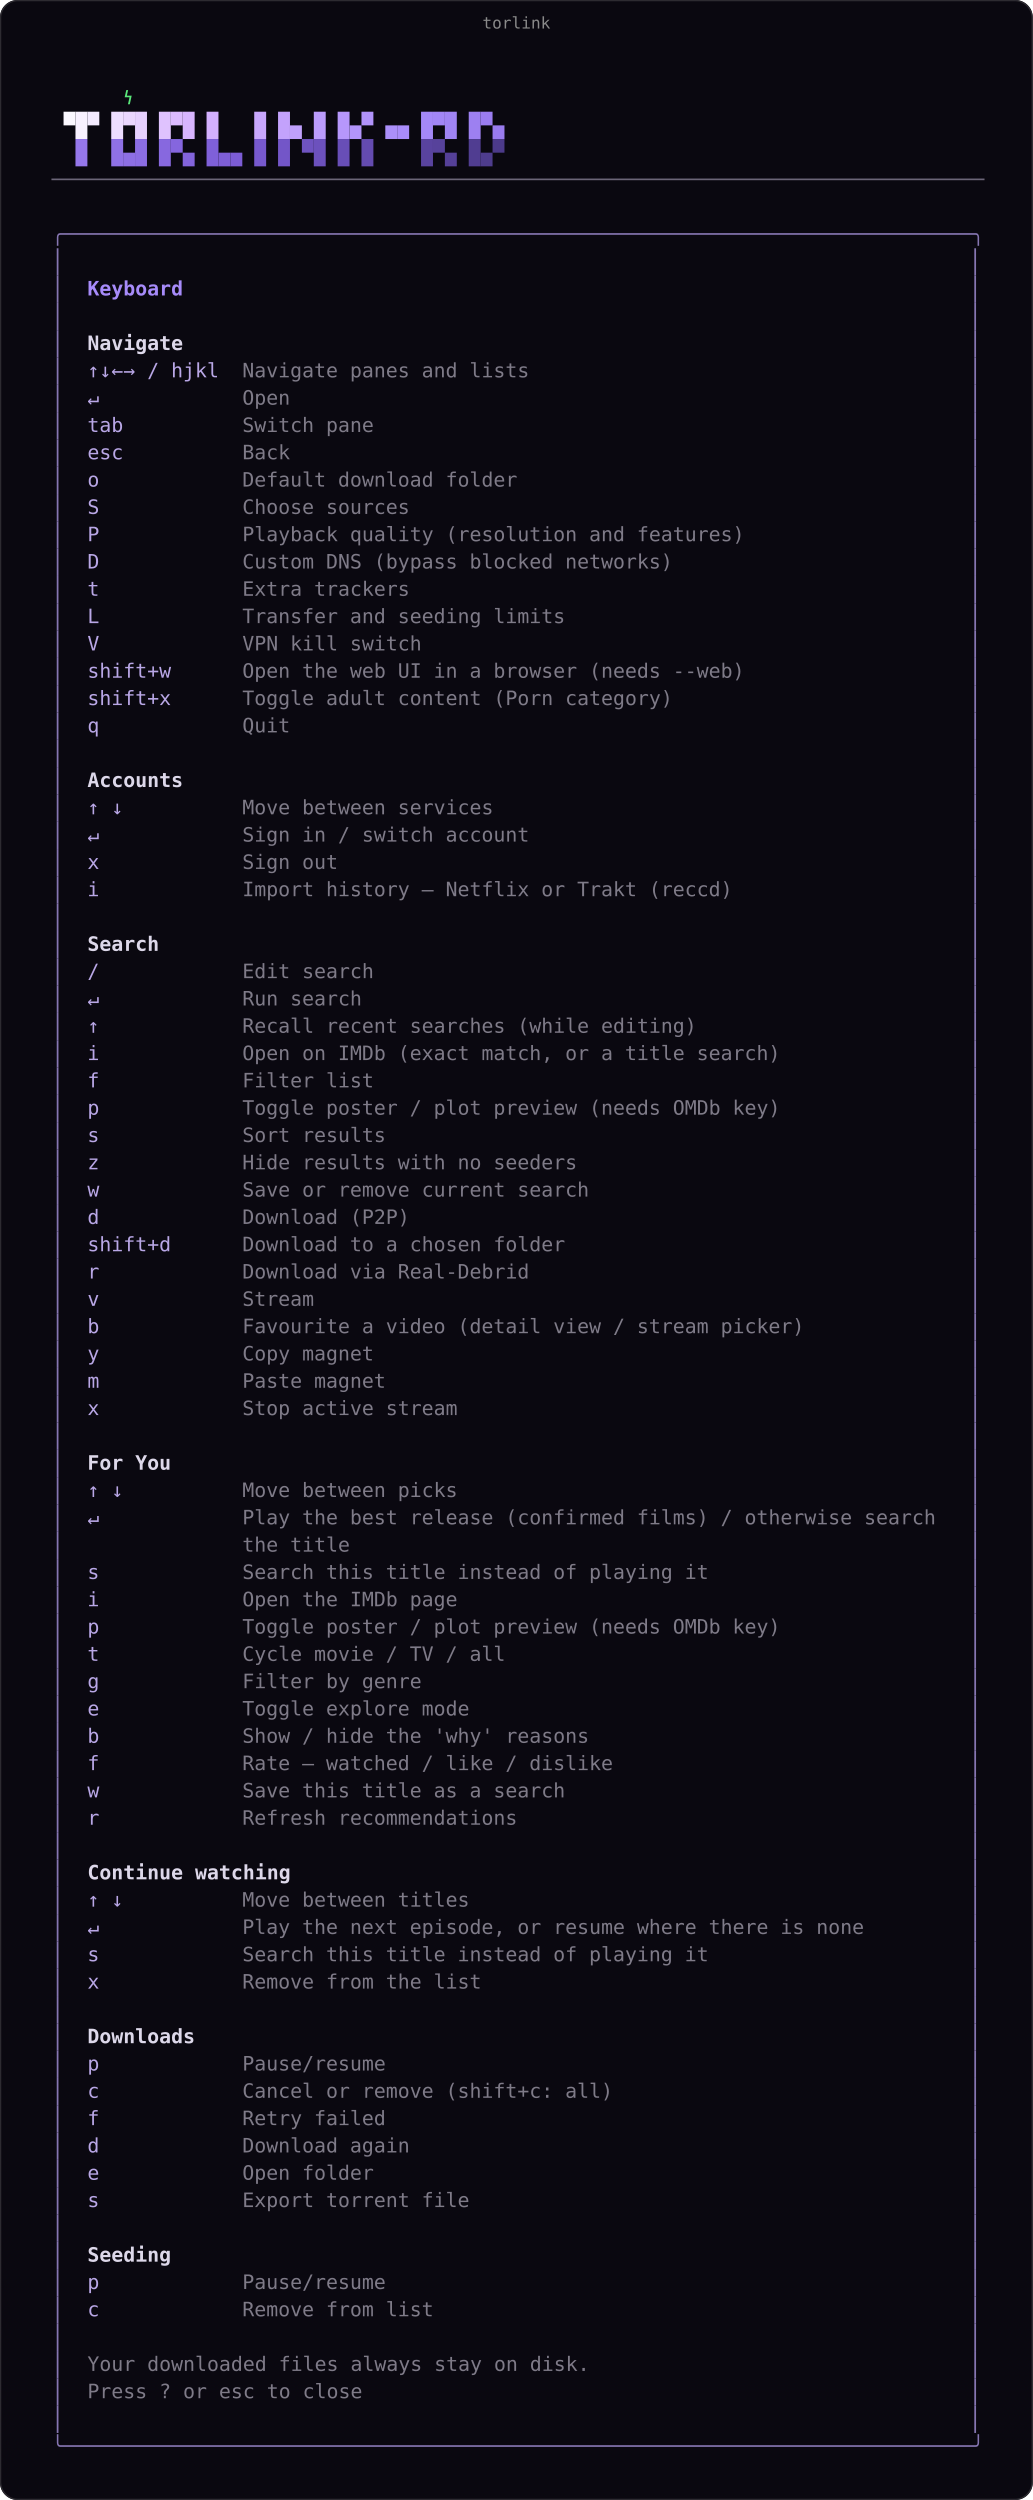
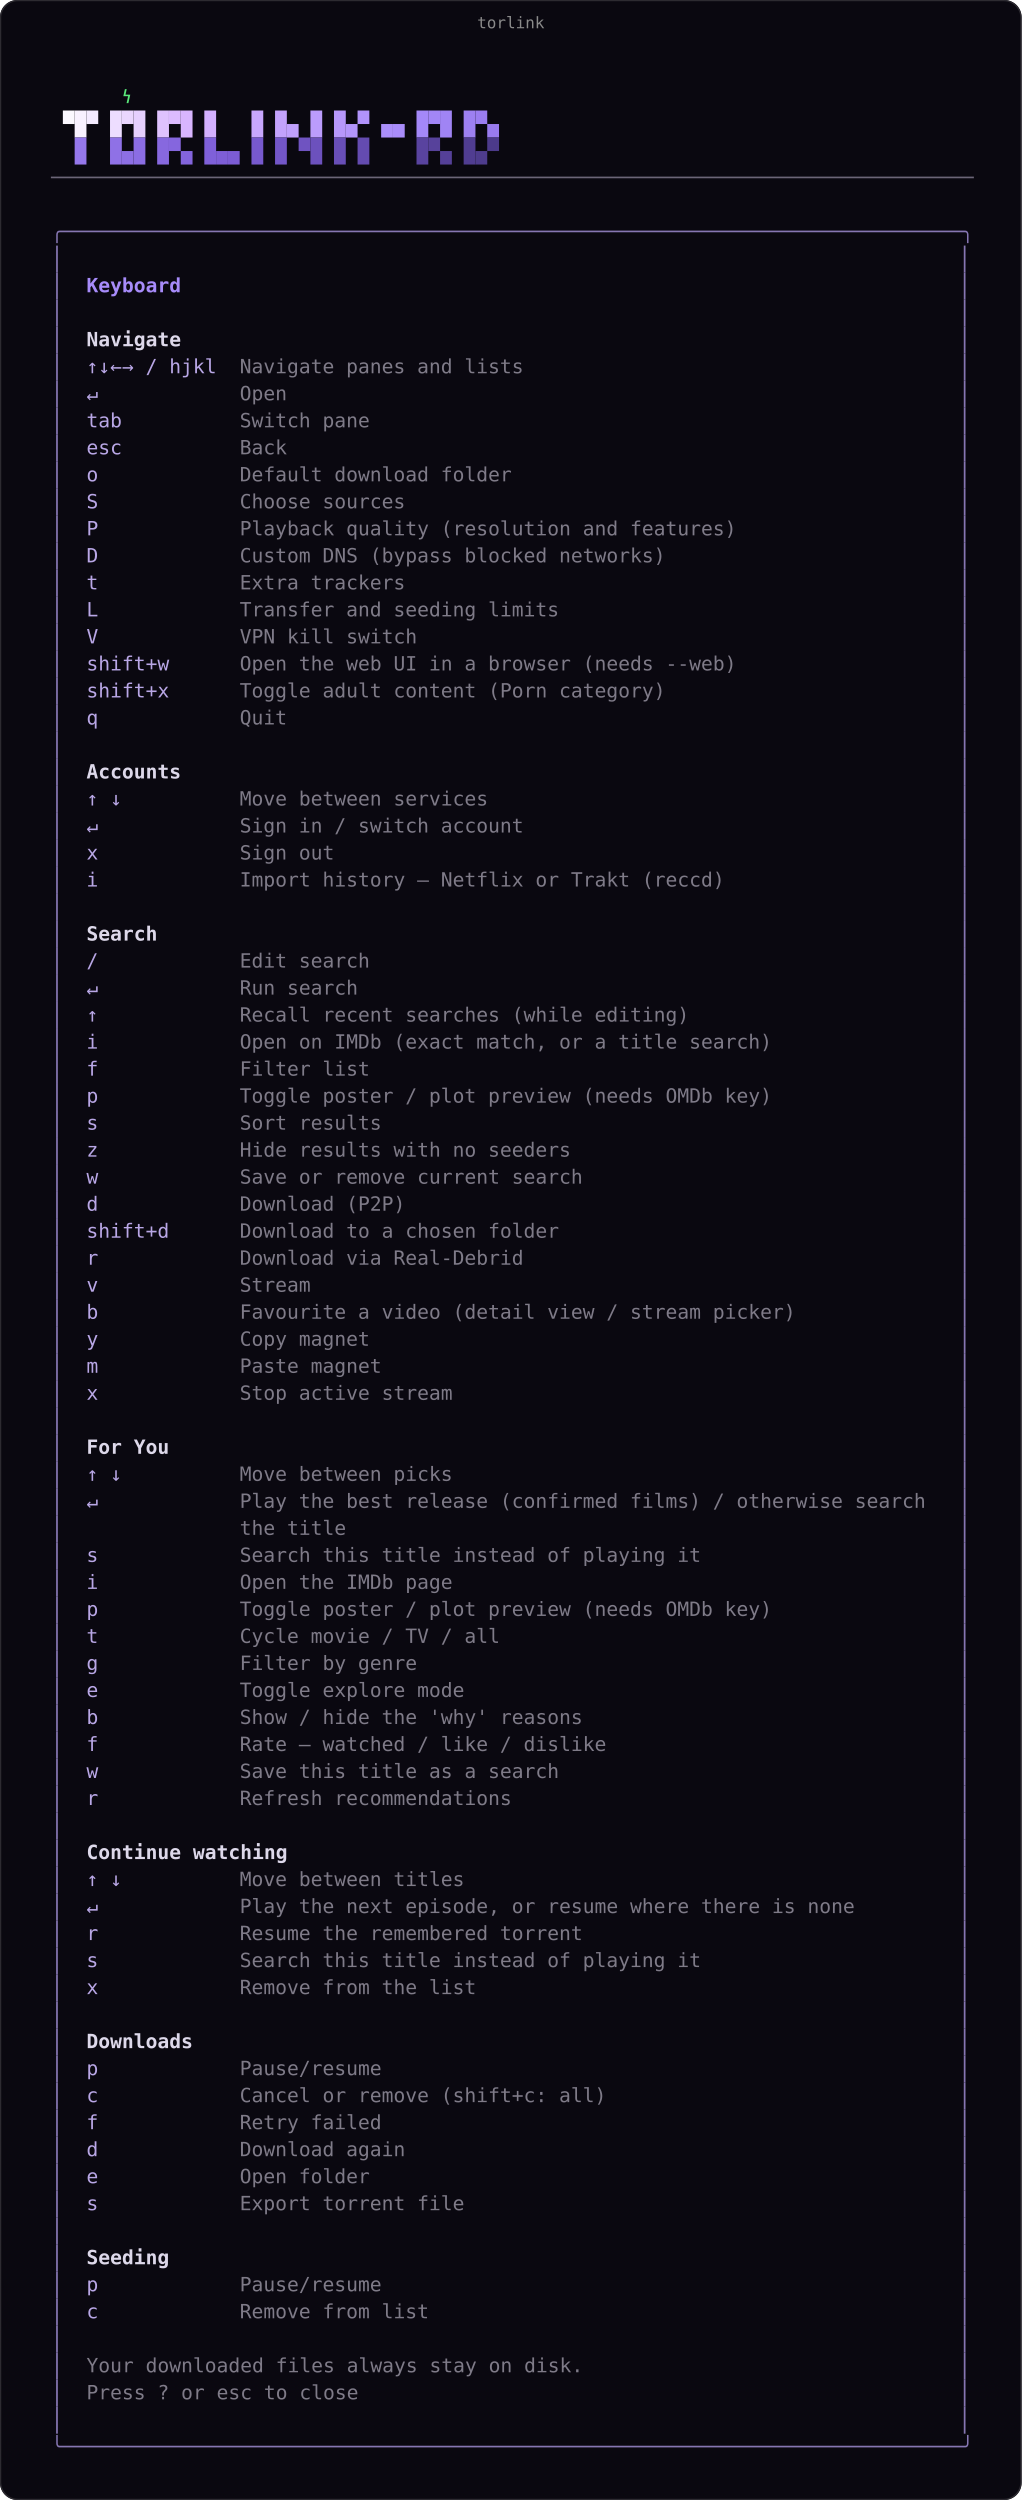
- <svg xmlns="http://www.w3.org/2000/svg" width="832" height="2014" viewBox="0 0 832 2014" style="max-width: 832px; width: 100%; height: auto;" role="img">
+ <svg xmlns="http://www.w3.org/2000/svg" width="832" height="2036" viewBox="0 0 832 2036" style="max-width: 832px; width: 100%; height: auto;" role="img">
  <rect width="100%" height="100%" rx="14" fill="#0a0810" />
-   <rect x="0.5" y="0.5" width="831" height="2013" rx="14" fill="none" stroke="#2d2b31" stroke-width="1" />
+   <rect x="0.5" y="0.5" width="831" height="2035" rx="14" fill="none" stroke="#2d2b31" stroke-width="1" />
  <text x="416" y="23" text-anchor="middle" font-family="ui-monospace, &quot;Cascadia Mono&quot;, &quot;SF Mono&quot;, Menlo, Consolas, &quot;DejaVu Sans Mono&quot;, monospace" font-size="13" fill="#8a8a8a">torlink</text>
  <g font-family="ui-monospace, &quot;Cascadia Mono&quot;, &quot;SF Mono&quot;, Menlo, Consolas, &quot;DejaVu Sans Mono&quot;, monospace" font-size="16" fill="#ddd8ea">
    <text x="99.2" y="84" textLength="9.6" lengthAdjust="spacingAndGlyphs" xml:space="preserve" fill="#5ae87a" font-weight="600">𐓏</text>
    <rect x="51.2" y="90" width="9.6" height="11" fill="#fbf8ff" />
    <rect x="60.8" y="90" width="9.6" height="22" fill="#f8f1ff" />
    <rect x="70.4" y="90" width="9.6" height="11" fill="#f4ebff" />
    <rect x="89.6" y="90" width="9.6" height="22" fill="#edddff" />
    <rect x="99.2" y="90" width="9.6" height="11" fill="#ead6fe" />
    <rect x="108.8" y="90" width="9.6" height="22" fill="#e6d0fe" />
    <rect x="128" y="90" width="9.6" height="22" fill="#dfc2fe" />
    <rect x="137.6" y="90" width="9.6" height="11" fill="#dcbbfe" />
    <rect x="147.2" y="90" width="9.6" height="22" fill="#d8b5fe" />
    <rect x="166.4" y="90" width="9.6" height="22" fill="#d3b0fe" />
    <rect x="204.8" y="90" width="9.6" height="22" fill="#c8a7fd" />
    <rect x="224" y="90" width="9.6" height="22" fill="#c3a2fc" />
    <rect x="233.6" y="101" width="9.6" height="11" fill="#c0a0fc" />
    <rect x="252.8" y="90" width="9.6" height="22" fill="#bb9cfc" />
    <rect x="272" y="90" width="9.6" height="22" fill="#b697fb" />
    <rect x="281.6" y="101" width="9.6" height="11" fill="#b395fb" />
    <rect x="291.2" y="90" width="9.6" height="11" fill="#b193fb" />
    <rect x="310.4" y="101" width="9.6" height="11" fill="#ab8ffa" />
    <rect x="320" y="101" width="9.6" height="11" fill="#a98cfa" />
    <rect x="339.2" y="90" width="9.6" height="22" fill="#a488f8" />
    <rect x="348.8" y="90" width="9.6" height="11" fill="#a286f6" />
    <rect x="358.4" y="90" width="9.6" height="22" fill="#a084f4" />
    <rect x="377.6" y="90" width="9.6" height="22" fill="#9d80f1" />
    <rect x="387.2" y="90" width="9.6" height="11" fill="#9b7df0" />
    <rect x="396.8" y="101" width="9.6" height="11" fill="#997bee" />
    <rect x="60.8" y="112" width="9.6" height="22" fill="#9577eb" />
    <rect x="89.6" y="112" width="9.6" height="22" fill="#8f71e6" />
    <rect x="99.2" y="123" width="9.6" height="11" fill="#8d6fe4" />
    <rect x="108.8" y="112" width="9.6" height="22" fill="#8b6de3" />
    <rect x="128" y="112" width="9.6" height="22" fill="#8768df" />
    <rect x="137.6" y="112" width="9.6" height="11" fill="#8566de" />
    <rect x="147.2" y="123" width="9.6" height="11" fill="#8364dc" />
    <rect x="166.4" y="112" width="9.6" height="22" fill="#7f60d9" />
    <rect x="176" y="123" width="9.6" height="11" fill="#7e5ed7" />
    <rect x="185.6" y="123" width="9.6" height="11" fill="#7c5cd5" />
    <rect x="204.8" y="112" width="9.6" height="22" fill="#7759ce" />
    <rect x="224" y="112" width="9.6" height="22" fill="#7356c8" />
    <rect x="243.2" y="112" width="9.6" height="11" fill="#6f53c1" />
    <rect x="252.8" y="112" width="9.6" height="22" fill="#6c51bd" />
    <rect x="272" y="112" width="9.6" height="22" fill="#684eb7" />
    <rect x="291.2" y="112" width="9.6" height="22" fill="#644bb0" />
    <rect x="339.2" y="112" width="9.6" height="22" fill="#59439f" />
    <rect x="348.8" y="112" width="9.6" height="11" fill="#57429b" />
    <rect x="358.4" y="123" width="9.6" height="11" fill="#554098" />
    <rect x="377.6" y="112" width="9.6" height="22" fill="#503d91" />
    <rect x="387.2" y="123" width="9.6" height="11" fill="#4e3c8d" />
    <rect x="396.8" y="112" width="9.6" height="11" fill="#4c3a8a" />
    <text x="41.6" y="150" textLength="748.8" lengthAdjust="spacingAndGlyphs" xml:space="preserve" fill="#6b6577">──────────────────────────────────────────────────────────────────────────────</text>
    <text x="41.6" y="194" textLength="748.8" lengthAdjust="spacingAndGlyphs" xml:space="preserve" fill="#8676b2">╭────────────────────────────────────────────────────────────────────────────╮</text>
    <rect x="45.7" y="200" width="1.4" height="22" fill="#8676b2" />
    <rect x="784.9" y="200" width="1.4" height="22" fill="#8676b2" />
    <rect x="45.7" y="222" width="1.4" height="22" fill="#8676b2" />
    <text x="70.4" y="238" textLength="76.8" lengthAdjust="spacingAndGlyphs" xml:space="preserve" fill="#a78bfa" font-weight="600">Keyboard</text>
    <rect x="784.9" y="222" width="1.4" height="22" fill="#8676b2" />
    <rect x="45.7" y="244" width="1.4" height="22" fill="#8676b2" />
    <rect x="784.9" y="244" width="1.4" height="22" fill="#8676b2" />
    <rect x="45.7" y="266" width="1.4" height="22" fill="#8676b2" />
    <text x="70.4" y="282" textLength="76.8" lengthAdjust="spacingAndGlyphs" xml:space="preserve" font-weight="600">Navigate</text>
    <rect x="784.9" y="266" width="1.4" height="22" fill="#8676b2" />
    <rect x="45.7" y="288" width="1.4" height="22" fill="#8676b2" />
    <text x="70.4" y="304" textLength="105.6" lengthAdjust="spacingAndGlyphs" xml:space="preserve" fill="#b9a7e6">↑↓←→ / hjkl</text>
    <text x="195.2" y="304" textLength="230.4" lengthAdjust="spacingAndGlyphs" xml:space="preserve" fill-opacity="0.55">Navigate panes and lists</text>
    <rect x="784.9" y="288" width="1.4" height="22" fill="#8676b2" />
    <rect x="45.7" y="310" width="1.4" height="22" fill="#8676b2" />
    <text x="70.4" y="326" textLength="9.6" lengthAdjust="spacingAndGlyphs" xml:space="preserve" fill="#b9a7e6">↵</text>
    <text x="195.2" y="326" textLength="38.4" lengthAdjust="spacingAndGlyphs" xml:space="preserve" fill-opacity="0.55">Open</text>
    <rect x="784.9" y="310" width="1.4" height="22" fill="#8676b2" />
    <rect x="45.7" y="332" width="1.4" height="22" fill="#8676b2" />
    <text x="70.4" y="348" textLength="28.8" lengthAdjust="spacingAndGlyphs" xml:space="preserve" fill="#b9a7e6">tab</text>
    <text x="195.2" y="348" textLength="105.6" lengthAdjust="spacingAndGlyphs" xml:space="preserve" fill-opacity="0.55">Switch pane</text>
    <rect x="784.9" y="332" width="1.4" height="22" fill="#8676b2" />
    <rect x="45.7" y="354" width="1.4" height="22" fill="#8676b2" />
    <text x="70.4" y="370" textLength="28.8" lengthAdjust="spacingAndGlyphs" xml:space="preserve" fill="#b9a7e6">esc</text>
    <text x="195.2" y="370" textLength="38.4" lengthAdjust="spacingAndGlyphs" xml:space="preserve" fill-opacity="0.55">Back</text>
    <rect x="784.9" y="354" width="1.4" height="22" fill="#8676b2" />
    <rect x="45.7" y="376" width="1.4" height="22" fill="#8676b2" />
    <text x="70.4" y="392" textLength="9.6" lengthAdjust="spacingAndGlyphs" xml:space="preserve" fill="#b9a7e6">o</text>
    <text x="195.2" y="392" textLength="220.8" lengthAdjust="spacingAndGlyphs" xml:space="preserve" fill-opacity="0.55">Default download folder</text>
    <rect x="784.9" y="376" width="1.4" height="22" fill="#8676b2" />
    <rect x="45.7" y="398" width="1.4" height="22" fill="#8676b2" />
    <text x="70.4" y="414" textLength="9.6" lengthAdjust="spacingAndGlyphs" xml:space="preserve" fill="#b9a7e6">S</text>
    <text x="195.2" y="414" textLength="134.4" lengthAdjust="spacingAndGlyphs" xml:space="preserve" fill-opacity="0.55">Choose sources</text>
    <rect x="784.9" y="398" width="1.4" height="22" fill="#8676b2" />
    <rect x="45.7" y="420" width="1.4" height="22" fill="#8676b2" />
    <text x="70.4" y="436" textLength="9.6" lengthAdjust="spacingAndGlyphs" xml:space="preserve" fill="#b9a7e6">P</text>
    <text x="195.2" y="436" textLength="403.2" lengthAdjust="spacingAndGlyphs" xml:space="preserve" fill-opacity="0.55">Playback quality (resolution and features)</text>
    <rect x="784.9" y="420" width="1.4" height="22" fill="#8676b2" />
    <rect x="45.7" y="442" width="1.4" height="22" fill="#8676b2" />
    <text x="70.4" y="458" textLength="9.6" lengthAdjust="spacingAndGlyphs" xml:space="preserve" fill="#b9a7e6">D</text>
    <text x="195.2" y="458" textLength="345.6" lengthAdjust="spacingAndGlyphs" xml:space="preserve" fill-opacity="0.55">Custom DNS (bypass blocked networks)</text>
    <rect x="784.9" y="442" width="1.4" height="22" fill="#8676b2" />
    <rect x="45.7" y="464" width="1.4" height="22" fill="#8676b2" />
    <text x="70.4" y="480" textLength="9.6" lengthAdjust="spacingAndGlyphs" xml:space="preserve" fill="#b9a7e6">t</text>
    <text x="195.2" y="480" textLength="134.4" lengthAdjust="spacingAndGlyphs" xml:space="preserve" fill-opacity="0.55">Extra trackers</text>
    <rect x="784.9" y="464" width="1.4" height="22" fill="#8676b2" />
    <rect x="45.7" y="486" width="1.4" height="22" fill="#8676b2" />
    <text x="70.4" y="502" textLength="9.6" lengthAdjust="spacingAndGlyphs" xml:space="preserve" fill="#b9a7e6">L</text>
    <text x="195.2" y="502" textLength="259.2" lengthAdjust="spacingAndGlyphs" xml:space="preserve" fill-opacity="0.55">Transfer and seeding limits</text>
    <rect x="784.9" y="486" width="1.4" height="22" fill="#8676b2" />
    <rect x="45.7" y="508" width="1.4" height="22" fill="#8676b2" />
    <text x="70.4" y="524" textLength="9.6" lengthAdjust="spacingAndGlyphs" xml:space="preserve" fill="#b9a7e6">V</text>
    <text x="195.2" y="524" textLength="144" lengthAdjust="spacingAndGlyphs" xml:space="preserve" fill-opacity="0.55">VPN kill switch</text>
    <rect x="784.9" y="508" width="1.4" height="22" fill="#8676b2" />
    <rect x="45.7" y="530" width="1.4" height="22" fill="#8676b2" />
    <text x="70.4" y="546" textLength="67.2" lengthAdjust="spacingAndGlyphs" xml:space="preserve" fill="#b9a7e6">shift+w</text>
    <text x="195.2" y="546" textLength="403.2" lengthAdjust="spacingAndGlyphs" xml:space="preserve" fill-opacity="0.55">Open the web UI in a browser (needs --web)</text>
    <rect x="784.9" y="530" width="1.4" height="22" fill="#8676b2" />
    <rect x="45.7" y="552" width="1.4" height="22" fill="#8676b2" />
    <text x="70.4" y="568" textLength="67.2" lengthAdjust="spacingAndGlyphs" xml:space="preserve" fill="#b9a7e6">shift+x</text>
    <text x="195.2" y="568" textLength="345.6" lengthAdjust="spacingAndGlyphs" xml:space="preserve" fill-opacity="0.55">Toggle adult content (Porn category)</text>
    <rect x="784.9" y="552" width="1.4" height="22" fill="#8676b2" />
    <rect x="45.7" y="574" width="1.4" height="22" fill="#8676b2" />
    <text x="70.4" y="590" textLength="9.6" lengthAdjust="spacingAndGlyphs" xml:space="preserve" fill="#b9a7e6">q</text>
    <text x="195.2" y="590" textLength="38.4" lengthAdjust="spacingAndGlyphs" xml:space="preserve" fill-opacity="0.55">Quit</text>
    <rect x="784.9" y="574" width="1.4" height="22" fill="#8676b2" />
    <rect x="45.7" y="596" width="1.4" height="22" fill="#8676b2" />
    <rect x="784.9" y="596" width="1.4" height="22" fill="#8676b2" />
    <rect x="45.7" y="618" width="1.4" height="22" fill="#8676b2" />
    <text x="70.4" y="634" textLength="76.8" lengthAdjust="spacingAndGlyphs" xml:space="preserve" font-weight="600">Accounts</text>
    <rect x="784.9" y="618" width="1.4" height="22" fill="#8676b2" />
    <rect x="45.7" y="640" width="1.4" height="22" fill="#8676b2" />
    <text x="70.4" y="656" textLength="28.8" lengthAdjust="spacingAndGlyphs" xml:space="preserve" fill="#b9a7e6">↑ ↓</text>
    <text x="195.2" y="656" textLength="201.6" lengthAdjust="spacingAndGlyphs" xml:space="preserve" fill-opacity="0.55">Move between services</text>
    <rect x="784.9" y="640" width="1.4" height="22" fill="#8676b2" />
    <rect x="45.7" y="662" width="1.4" height="22" fill="#8676b2" />
    <text x="70.4" y="678" textLength="9.6" lengthAdjust="spacingAndGlyphs" xml:space="preserve" fill="#b9a7e6">↵</text>
    <text x="195.2" y="678" textLength="230.4" lengthAdjust="spacingAndGlyphs" xml:space="preserve" fill-opacity="0.55">Sign in / switch account</text>
    <rect x="784.9" y="662" width="1.4" height="22" fill="#8676b2" />
    <rect x="45.7" y="684" width="1.4" height="22" fill="#8676b2" />
    <text x="70.4" y="700" textLength="9.6" lengthAdjust="spacingAndGlyphs" xml:space="preserve" fill="#b9a7e6">x</text>
    <text x="195.2" y="700" textLength="76.8" lengthAdjust="spacingAndGlyphs" xml:space="preserve" fill-opacity="0.55">Sign out</text>
    <rect x="784.9" y="684" width="1.4" height="22" fill="#8676b2" />
    <rect x="45.7" y="706" width="1.4" height="22" fill="#8676b2" />
    <text x="70.4" y="722" textLength="9.6" lengthAdjust="spacingAndGlyphs" xml:space="preserve" fill="#b9a7e6">i</text>
    <text x="195.2" y="722" textLength="393.6" lengthAdjust="spacingAndGlyphs" xml:space="preserve" fill-opacity="0.55">Import history — Netflix or Trakt (reccd)</text>
    <rect x="784.9" y="706" width="1.4" height="22" fill="#8676b2" />
    <rect x="45.7" y="728" width="1.4" height="22" fill="#8676b2" />
    <rect x="784.9" y="728" width="1.4" height="22" fill="#8676b2" />
    <rect x="45.7" y="750" width="1.4" height="22" fill="#8676b2" />
    <text x="70.4" y="766" textLength="57.6" lengthAdjust="spacingAndGlyphs" xml:space="preserve" font-weight="600">Search</text>
    <rect x="784.9" y="750" width="1.4" height="22" fill="#8676b2" />
    <rect x="45.7" y="772" width="1.4" height="22" fill="#8676b2" />
    <text x="70.4" y="788" textLength="9.6" lengthAdjust="spacingAndGlyphs" xml:space="preserve" fill="#b9a7e6">/</text>
    <text x="195.2" y="788" textLength="105.6" lengthAdjust="spacingAndGlyphs" xml:space="preserve" fill-opacity="0.55">Edit search</text>
    <rect x="784.9" y="772" width="1.4" height="22" fill="#8676b2" />
    <rect x="45.7" y="794" width="1.4" height="22" fill="#8676b2" />
    <text x="70.4" y="810" textLength="9.6" lengthAdjust="spacingAndGlyphs" xml:space="preserve" fill="#b9a7e6">↵</text>
    <text x="195.2" y="810" textLength="96" lengthAdjust="spacingAndGlyphs" xml:space="preserve" fill-opacity="0.55">Run search</text>
    <rect x="784.9" y="794" width="1.4" height="22" fill="#8676b2" />
    <rect x="45.7" y="816" width="1.4" height="22" fill="#8676b2" />
    <text x="70.4" y="832" textLength="9.6" lengthAdjust="spacingAndGlyphs" xml:space="preserve" fill="#b9a7e6">↑</text>
    <text x="195.2" y="832" textLength="364.8" lengthAdjust="spacingAndGlyphs" xml:space="preserve" fill-opacity="0.55">Recall recent searches (while editing)</text>
    <rect x="784.9" y="816" width="1.4" height="22" fill="#8676b2" />
    <rect x="45.7" y="838" width="1.4" height="22" fill="#8676b2" />
    <text x="70.4" y="854" textLength="9.6" lengthAdjust="spacingAndGlyphs" xml:space="preserve" fill="#b9a7e6">i</text>
    <text x="195.2" y="854" textLength="432" lengthAdjust="spacingAndGlyphs" xml:space="preserve" fill-opacity="0.55">Open on IMDb (exact match, or a title search)</text>
    <rect x="784.9" y="838" width="1.4" height="22" fill="#8676b2" />
    <rect x="45.7" y="860" width="1.4" height="22" fill="#8676b2" />
    <text x="70.4" y="876" textLength="9.6" lengthAdjust="spacingAndGlyphs" xml:space="preserve" fill="#b9a7e6">f</text>
    <text x="195.2" y="876" textLength="105.6" lengthAdjust="spacingAndGlyphs" xml:space="preserve" fill-opacity="0.55">Filter list</text>
    <rect x="784.9" y="860" width="1.4" height="22" fill="#8676b2" />
    <rect x="45.7" y="882" width="1.4" height="22" fill="#8676b2" />
    <text x="70.4" y="898" textLength="9.6" lengthAdjust="spacingAndGlyphs" xml:space="preserve" fill="#b9a7e6">p</text>
    <text x="195.2" y="898" textLength="432" lengthAdjust="spacingAndGlyphs" xml:space="preserve" fill-opacity="0.55">Toggle poster / plot preview (needs OMDb key)</text>
    <rect x="784.9" y="882" width="1.4" height="22" fill="#8676b2" />
    <rect x="45.7" y="904" width="1.4" height="22" fill="#8676b2" />
    <text x="70.4" y="920" textLength="9.6" lengthAdjust="spacingAndGlyphs" xml:space="preserve" fill="#b9a7e6">s</text>
    <text x="195.2" y="920" textLength="115.2" lengthAdjust="spacingAndGlyphs" xml:space="preserve" fill-opacity="0.55">Sort results</text>
    <rect x="784.9" y="904" width="1.4" height="22" fill="#8676b2" />
    <rect x="45.7" y="926" width="1.4" height="22" fill="#8676b2" />
    <text x="70.4" y="942" textLength="9.6" lengthAdjust="spacingAndGlyphs" xml:space="preserve" fill="#b9a7e6">z</text>
    <text x="195.2" y="942" textLength="268.8" lengthAdjust="spacingAndGlyphs" xml:space="preserve" fill-opacity="0.55">Hide results with no seeders</text>
    <rect x="784.9" y="926" width="1.4" height="22" fill="#8676b2" />
    <rect x="45.7" y="948" width="1.4" height="22" fill="#8676b2" />
    <text x="70.4" y="964" textLength="9.6" lengthAdjust="spacingAndGlyphs" xml:space="preserve" fill="#b9a7e6">w</text>
    <text x="195.2" y="964" textLength="278.4" lengthAdjust="spacingAndGlyphs" xml:space="preserve" fill-opacity="0.55">Save or remove current search</text>
    <rect x="784.9" y="948" width="1.4" height="22" fill="#8676b2" />
    <rect x="45.7" y="970" width="1.4" height="22" fill="#8676b2" />
    <text x="70.4" y="986" textLength="9.6" lengthAdjust="spacingAndGlyphs" xml:space="preserve" fill="#b9a7e6">d</text>
    <text x="195.2" y="986" textLength="134.4" lengthAdjust="spacingAndGlyphs" xml:space="preserve" fill-opacity="0.55">Download (P2P)</text>
    <rect x="784.9" y="970" width="1.4" height="22" fill="#8676b2" />
    <rect x="45.7" y="992" width="1.4" height="22" fill="#8676b2" />
    <text x="70.4" y="1008" textLength="67.2" lengthAdjust="spacingAndGlyphs" xml:space="preserve" fill="#b9a7e6">shift+d</text>
    <text x="195.2" y="1008" textLength="259.2" lengthAdjust="spacingAndGlyphs" xml:space="preserve" fill-opacity="0.55">Download to a chosen folder</text>
    <rect x="784.9" y="992" width="1.4" height="22" fill="#8676b2" />
    <rect x="45.7" y="1014" width="1.4" height="22" fill="#8676b2" />
    <text x="70.4" y="1030" textLength="9.6" lengthAdjust="spacingAndGlyphs" xml:space="preserve" fill="#b9a7e6">r</text>
    <text x="195.2" y="1030" textLength="230.4" lengthAdjust="spacingAndGlyphs" xml:space="preserve" fill-opacity="0.55">Download via Real-Debrid</text>
    <rect x="784.9" y="1014" width="1.4" height="22" fill="#8676b2" />
    <rect x="45.7" y="1036" width="1.4" height="22" fill="#8676b2" />
    <text x="70.4" y="1052" textLength="9.6" lengthAdjust="spacingAndGlyphs" xml:space="preserve" fill="#b9a7e6">v</text>
    <text x="195.2" y="1052" textLength="57.6" lengthAdjust="spacingAndGlyphs" xml:space="preserve" fill-opacity="0.55">Stream</text>
    <rect x="784.9" y="1036" width="1.4" height="22" fill="#8676b2" />
    <rect x="45.7" y="1058" width="1.4" height="22" fill="#8676b2" />
    <text x="70.4" y="1074" textLength="9.6" lengthAdjust="spacingAndGlyphs" xml:space="preserve" fill="#b9a7e6">b</text>
    <text x="195.2" y="1074" textLength="451.2" lengthAdjust="spacingAndGlyphs" xml:space="preserve" fill-opacity="0.55">Favourite a video (detail view / stream picker)</text>
    <rect x="784.9" y="1058" width="1.4" height="22" fill="#8676b2" />
    <rect x="45.7" y="1080" width="1.4" height="22" fill="#8676b2" />
    <text x="70.4" y="1096" textLength="9.6" lengthAdjust="spacingAndGlyphs" xml:space="preserve" fill="#b9a7e6">y</text>
    <text x="195.2" y="1096" textLength="105.6" lengthAdjust="spacingAndGlyphs" xml:space="preserve" fill-opacity="0.55">Copy magnet</text>
    <rect x="784.9" y="1080" width="1.4" height="22" fill="#8676b2" />
    <rect x="45.7" y="1102" width="1.4" height="22" fill="#8676b2" />
    <text x="70.4" y="1118" textLength="9.6" lengthAdjust="spacingAndGlyphs" xml:space="preserve" fill="#b9a7e6">m</text>
    <text x="195.2" y="1118" textLength="115.2" lengthAdjust="spacingAndGlyphs" xml:space="preserve" fill-opacity="0.55">Paste magnet</text>
    <rect x="784.9" y="1102" width="1.4" height="22" fill="#8676b2" />
    <rect x="45.7" y="1124" width="1.4" height="22" fill="#8676b2" />
    <text x="70.4" y="1140" textLength="9.6" lengthAdjust="spacingAndGlyphs" xml:space="preserve" fill="#b9a7e6">x</text>
    <text x="195.2" y="1140" textLength="172.8" lengthAdjust="spacingAndGlyphs" xml:space="preserve" fill-opacity="0.55">Stop active stream</text>
    <rect x="784.9" y="1124" width="1.4" height="22" fill="#8676b2" />
    <rect x="45.7" y="1146" width="1.4" height="22" fill="#8676b2" />
    <rect x="784.9" y="1146" width="1.4" height="22" fill="#8676b2" />
    <rect x="45.7" y="1168" width="1.4" height="22" fill="#8676b2" />
    <text x="70.4" y="1184" textLength="67.2" lengthAdjust="spacingAndGlyphs" xml:space="preserve" font-weight="600">For You</text>
    <rect x="784.9" y="1168" width="1.4" height="22" fill="#8676b2" />
    <rect x="45.7" y="1190" width="1.4" height="22" fill="#8676b2" />
    <text x="70.4" y="1206" textLength="28.8" lengthAdjust="spacingAndGlyphs" xml:space="preserve" fill="#b9a7e6">↑ ↓</text>
    <text x="195.2" y="1206" textLength="172.8" lengthAdjust="spacingAndGlyphs" xml:space="preserve" fill-opacity="0.55">Move between picks</text>
    <rect x="784.9" y="1190" width="1.4" height="22" fill="#8676b2" />
    <rect x="45.7" y="1212" width="1.4" height="22" fill="#8676b2" />
    <text x="70.4" y="1228" textLength="9.6" lengthAdjust="spacingAndGlyphs" xml:space="preserve" fill="#b9a7e6">↵</text>
    <text x="195.2" y="1228" textLength="556.8" lengthAdjust="spacingAndGlyphs" xml:space="preserve" fill-opacity="0.55">Play the best release (confirmed films) / otherwise search</text>
    <rect x="784.9" y="1212" width="1.4" height="22" fill="#8676b2" />
    <rect x="45.7" y="1234" width="1.4" height="22" fill="#8676b2" />
    <text x="195.2" y="1250" textLength="86.4" lengthAdjust="spacingAndGlyphs" xml:space="preserve" fill-opacity="0.55">the title</text>
    <rect x="784.9" y="1234" width="1.4" height="22" fill="#8676b2" />
    <rect x="45.7" y="1256" width="1.4" height="22" fill="#8676b2" />
    <text x="70.4" y="1272" textLength="9.6" lengthAdjust="spacingAndGlyphs" xml:space="preserve" fill="#b9a7e6">s</text>
    <text x="195.2" y="1272" textLength="374.4" lengthAdjust="spacingAndGlyphs" xml:space="preserve" fill-opacity="0.55">Search this title instead of playing it</text>
    <rect x="784.9" y="1256" width="1.4" height="22" fill="#8676b2" />
    <rect x="45.7" y="1278" width="1.4" height="22" fill="#8676b2" />
    <text x="70.4" y="1294" textLength="9.6" lengthAdjust="spacingAndGlyphs" xml:space="preserve" fill="#b9a7e6">i</text>
    <text x="195.2" y="1294" textLength="172.8" lengthAdjust="spacingAndGlyphs" xml:space="preserve" fill-opacity="0.55">Open the IMDb page</text>
    <rect x="784.9" y="1278" width="1.4" height="22" fill="#8676b2" />
    <rect x="45.7" y="1300" width="1.4" height="22" fill="#8676b2" />
    <text x="70.4" y="1316" textLength="9.6" lengthAdjust="spacingAndGlyphs" xml:space="preserve" fill="#b9a7e6">p</text>
    <text x="195.2" y="1316" textLength="432" lengthAdjust="spacingAndGlyphs" xml:space="preserve" fill-opacity="0.55">Toggle poster / plot preview (needs OMDb key)</text>
    <rect x="784.9" y="1300" width="1.4" height="22" fill="#8676b2" />
    <rect x="45.7" y="1322" width="1.4" height="22" fill="#8676b2" />
    <text x="70.4" y="1338" textLength="9.6" lengthAdjust="spacingAndGlyphs" xml:space="preserve" fill="#b9a7e6">t</text>
    <text x="195.2" y="1338" textLength="211.2" lengthAdjust="spacingAndGlyphs" xml:space="preserve" fill-opacity="0.55">Cycle movie / TV / all</text>
    <rect x="784.9" y="1322" width="1.4" height="22" fill="#8676b2" />
    <rect x="45.7" y="1344" width="1.4" height="22" fill="#8676b2" />
    <text x="70.4" y="1360" textLength="9.6" lengthAdjust="spacingAndGlyphs" xml:space="preserve" fill="#b9a7e6">g</text>
    <text x="195.2" y="1360" textLength="144" lengthAdjust="spacingAndGlyphs" xml:space="preserve" fill-opacity="0.55">Filter by genre</text>
    <rect x="784.9" y="1344" width="1.4" height="22" fill="#8676b2" />
    <rect x="45.7" y="1366" width="1.4" height="22" fill="#8676b2" />
    <text x="70.4" y="1382" textLength="9.6" lengthAdjust="spacingAndGlyphs" xml:space="preserve" fill="#b9a7e6">e</text>
    <text x="195.2" y="1382" textLength="182.4" lengthAdjust="spacingAndGlyphs" xml:space="preserve" fill-opacity="0.55">Toggle explore mode</text>
    <rect x="784.9" y="1366" width="1.4" height="22" fill="#8676b2" />
    <rect x="45.7" y="1388" width="1.4" height="22" fill="#8676b2" />
    <text x="70.4" y="1404" textLength="9.6" lengthAdjust="spacingAndGlyphs" xml:space="preserve" fill="#b9a7e6">b</text>
    <text x="195.2" y="1404" textLength="278.4" lengthAdjust="spacingAndGlyphs" xml:space="preserve" fill-opacity="0.55">Show / hide the 'why' reasons</text>
    <rect x="784.9" y="1388" width="1.4" height="22" fill="#8676b2" />
    <rect x="45.7" y="1410" width="1.4" height="22" fill="#8676b2" />
    <text x="70.4" y="1426" textLength="9.6" lengthAdjust="spacingAndGlyphs" xml:space="preserve" fill="#b9a7e6">f</text>
    <text x="195.2" y="1426" textLength="297.6" lengthAdjust="spacingAndGlyphs" xml:space="preserve" fill-opacity="0.55">Rate — watched / like / dislike</text>
    <rect x="784.9" y="1410" width="1.4" height="22" fill="#8676b2" />
    <rect x="45.7" y="1432" width="1.4" height="22" fill="#8676b2" />
    <text x="70.4" y="1448" textLength="9.6" lengthAdjust="spacingAndGlyphs" xml:space="preserve" fill="#b9a7e6">w</text>
    <text x="195.2" y="1448" textLength="259.2" lengthAdjust="spacingAndGlyphs" xml:space="preserve" fill-opacity="0.55">Save this title as a search</text>
    <rect x="784.9" y="1432" width="1.4" height="22" fill="#8676b2" />
    <rect x="45.7" y="1454" width="1.4" height="22" fill="#8676b2" />
    <text x="70.4" y="1470" textLength="9.6" lengthAdjust="spacingAndGlyphs" xml:space="preserve" fill="#b9a7e6">r</text>
    <text x="195.2" y="1470" textLength="220.8" lengthAdjust="spacingAndGlyphs" xml:space="preserve" fill-opacity="0.55">Refresh recommendations</text>
    <rect x="784.9" y="1454" width="1.4" height="22" fill="#8676b2" />
    <rect x="45.7" y="1476" width="1.4" height="22" fill="#8676b2" />
    <rect x="784.9" y="1476" width="1.4" height="22" fill="#8676b2" />
    <rect x="45.7" y="1498" width="1.4" height="22" fill="#8676b2" />
    <text x="70.4" y="1514" textLength="163.2" lengthAdjust="spacingAndGlyphs" xml:space="preserve" font-weight="600">Continue watching</text>
    <rect x="784.9" y="1498" width="1.4" height="22" fill="#8676b2" />
    <rect x="45.7" y="1520" width="1.4" height="22" fill="#8676b2" />
    <text x="70.4" y="1536" textLength="28.8" lengthAdjust="spacingAndGlyphs" xml:space="preserve" fill="#b9a7e6">↑ ↓</text>
    <text x="195.2" y="1536" textLength="182.4" lengthAdjust="spacingAndGlyphs" xml:space="preserve" fill-opacity="0.55">Move between titles</text>
    <rect x="784.9" y="1520" width="1.4" height="22" fill="#8676b2" />
    <rect x="45.7" y="1542" width="1.4" height="22" fill="#8676b2" />
    <text x="70.4" y="1558" textLength="9.6" lengthAdjust="spacingAndGlyphs" xml:space="preserve" fill="#b9a7e6">↵</text>
    <text x="195.2" y="1558" textLength="499.2" lengthAdjust="spacingAndGlyphs" xml:space="preserve" fill-opacity="0.55">Play the next episode, or resume where there is none</text>
    <rect x="784.9" y="1542" width="1.4" height="22" fill="#8676b2" />
    <rect x="45.7" y="1564" width="1.4" height="22" fill="#8676b2" />
-     <text x="70.4" y="1580" textLength="9.6" lengthAdjust="spacingAndGlyphs" xml:space="preserve" fill="#b9a7e6">s</text>
-     <text x="195.2" y="1580" textLength="374.4" lengthAdjust="spacingAndGlyphs" xml:space="preserve" fill-opacity="0.55">Search this title instead of playing it</text>
+     <text x="70.4" y="1580" textLength="9.6" lengthAdjust="spacingAndGlyphs" xml:space="preserve" fill="#b9a7e6">r</text>
+     <text x="195.2" y="1580" textLength="278.4" lengthAdjust="spacingAndGlyphs" xml:space="preserve" fill-opacity="0.55">Resume the remembered torrent</text>
    <rect x="784.9" y="1564" width="1.4" height="22" fill="#8676b2" />
    <rect x="45.7" y="1586" width="1.4" height="22" fill="#8676b2" />
-     <text x="70.4" y="1602" textLength="9.6" lengthAdjust="spacingAndGlyphs" xml:space="preserve" fill="#b9a7e6">x</text>
-     <text x="195.2" y="1602" textLength="192" lengthAdjust="spacingAndGlyphs" xml:space="preserve" fill-opacity="0.55">Remove from the list</text>
+     <text x="70.4" y="1602" textLength="9.6" lengthAdjust="spacingAndGlyphs" xml:space="preserve" fill="#b9a7e6">s</text>
+     <text x="195.2" y="1602" textLength="374.4" lengthAdjust="spacingAndGlyphs" xml:space="preserve" fill-opacity="0.55">Search this title instead of playing it</text>
    <rect x="784.9" y="1586" width="1.4" height="22" fill="#8676b2" />
    <rect x="45.7" y="1608" width="1.4" height="22" fill="#8676b2" />
+     <text x="70.4" y="1624" textLength="9.6" lengthAdjust="spacingAndGlyphs" xml:space="preserve" fill="#b9a7e6">x</text>
+     <text x="195.2" y="1624" textLength="192" lengthAdjust="spacingAndGlyphs" xml:space="preserve" fill-opacity="0.55">Remove from the list</text>
    <rect x="784.9" y="1608" width="1.4" height="22" fill="#8676b2" />
    <rect x="45.7" y="1630" width="1.4" height="22" fill="#8676b2" />
-     <text x="70.4" y="1646" textLength="86.4" lengthAdjust="spacingAndGlyphs" xml:space="preserve" font-weight="600">Downloads</text>
    <rect x="784.9" y="1630" width="1.4" height="22" fill="#8676b2" />
    <rect x="45.7" y="1652" width="1.4" height="22" fill="#8676b2" />
-     <text x="70.4" y="1668" textLength="9.6" lengthAdjust="spacingAndGlyphs" xml:space="preserve" fill="#b9a7e6">p</text>
-     <text x="195.2" y="1668" textLength="115.2" lengthAdjust="spacingAndGlyphs" xml:space="preserve" fill-opacity="0.55">Pause/resume</text>
+     <text x="70.4" y="1668" textLength="86.4" lengthAdjust="spacingAndGlyphs" xml:space="preserve" font-weight="600">Downloads</text>
    <rect x="784.9" y="1652" width="1.4" height="22" fill="#8676b2" />
    <rect x="45.7" y="1674" width="1.4" height="22" fill="#8676b2" />
-     <text x="70.4" y="1690" textLength="9.6" lengthAdjust="spacingAndGlyphs" xml:space="preserve" fill="#b9a7e6">c</text>
-     <text x="195.2" y="1690" textLength="297.6" lengthAdjust="spacingAndGlyphs" xml:space="preserve" fill-opacity="0.55">Cancel or remove (shift+c: all)</text>
+     <text x="70.4" y="1690" textLength="9.6" lengthAdjust="spacingAndGlyphs" xml:space="preserve" fill="#b9a7e6">p</text>
+     <text x="195.2" y="1690" textLength="115.2" lengthAdjust="spacingAndGlyphs" xml:space="preserve" fill-opacity="0.55">Pause/resume</text>
    <rect x="784.9" y="1674" width="1.4" height="22" fill="#8676b2" />
    <rect x="45.7" y="1696" width="1.4" height="22" fill="#8676b2" />
-     <text x="70.4" y="1712" textLength="9.6" lengthAdjust="spacingAndGlyphs" xml:space="preserve" fill="#b9a7e6">f</text>
-     <text x="195.2" y="1712" textLength="115.2" lengthAdjust="spacingAndGlyphs" xml:space="preserve" fill-opacity="0.55">Retry failed</text>
+     <text x="70.4" y="1712" textLength="9.6" lengthAdjust="spacingAndGlyphs" xml:space="preserve" fill="#b9a7e6">c</text>
+     <text x="195.2" y="1712" textLength="297.6" lengthAdjust="spacingAndGlyphs" xml:space="preserve" fill-opacity="0.55">Cancel or remove (shift+c: all)</text>
    <rect x="784.9" y="1696" width="1.4" height="22" fill="#8676b2" />
    <rect x="45.7" y="1718" width="1.4" height="22" fill="#8676b2" />
-     <text x="70.4" y="1734" textLength="9.6" lengthAdjust="spacingAndGlyphs" xml:space="preserve" fill="#b9a7e6">d</text>
-     <text x="195.2" y="1734" textLength="134.4" lengthAdjust="spacingAndGlyphs" xml:space="preserve" fill-opacity="0.55">Download again</text>
+     <text x="70.4" y="1734" textLength="9.6" lengthAdjust="spacingAndGlyphs" xml:space="preserve" fill="#b9a7e6">f</text>
+     <text x="195.2" y="1734" textLength="115.2" lengthAdjust="spacingAndGlyphs" xml:space="preserve" fill-opacity="0.55">Retry failed</text>
    <rect x="784.9" y="1718" width="1.4" height="22" fill="#8676b2" />
    <rect x="45.7" y="1740" width="1.4" height="22" fill="#8676b2" />
-     <text x="70.4" y="1756" textLength="9.6" lengthAdjust="spacingAndGlyphs" xml:space="preserve" fill="#b9a7e6">e</text>
-     <text x="195.2" y="1756" textLength="105.6" lengthAdjust="spacingAndGlyphs" xml:space="preserve" fill-opacity="0.55">Open folder</text>
+     <text x="70.4" y="1756" textLength="9.6" lengthAdjust="spacingAndGlyphs" xml:space="preserve" fill="#b9a7e6">d</text>
+     <text x="195.2" y="1756" textLength="134.4" lengthAdjust="spacingAndGlyphs" xml:space="preserve" fill-opacity="0.55">Download again</text>
    <rect x="784.9" y="1740" width="1.4" height="22" fill="#8676b2" />
    <rect x="45.7" y="1762" width="1.4" height="22" fill="#8676b2" />
-     <text x="70.4" y="1778" textLength="9.6" lengthAdjust="spacingAndGlyphs" xml:space="preserve" fill="#b9a7e6">s</text>
-     <text x="195.2" y="1778" textLength="182.4" lengthAdjust="spacingAndGlyphs" xml:space="preserve" fill-opacity="0.55">Export torrent file</text>
+     <text x="70.4" y="1778" textLength="9.6" lengthAdjust="spacingAndGlyphs" xml:space="preserve" fill="#b9a7e6">e</text>
+     <text x="195.2" y="1778" textLength="105.6" lengthAdjust="spacingAndGlyphs" xml:space="preserve" fill-opacity="0.55">Open folder</text>
    <rect x="784.9" y="1762" width="1.4" height="22" fill="#8676b2" />
    <rect x="45.7" y="1784" width="1.4" height="22" fill="#8676b2" />
+     <text x="70.4" y="1800" textLength="9.6" lengthAdjust="spacingAndGlyphs" xml:space="preserve" fill="#b9a7e6">s</text>
+     <text x="195.2" y="1800" textLength="182.4" lengthAdjust="spacingAndGlyphs" xml:space="preserve" fill-opacity="0.55">Export torrent file</text>
    <rect x="784.9" y="1784" width="1.4" height="22" fill="#8676b2" />
    <rect x="45.7" y="1806" width="1.4" height="22" fill="#8676b2" />
-     <text x="70.4" y="1822" textLength="67.2" lengthAdjust="spacingAndGlyphs" xml:space="preserve" font-weight="600">Seeding</text>
    <rect x="784.9" y="1806" width="1.4" height="22" fill="#8676b2" />
    <rect x="45.7" y="1828" width="1.4" height="22" fill="#8676b2" />
-     <text x="70.4" y="1844" textLength="9.6" lengthAdjust="spacingAndGlyphs" xml:space="preserve" fill="#b9a7e6">p</text>
-     <text x="195.2" y="1844" textLength="115.2" lengthAdjust="spacingAndGlyphs" xml:space="preserve" fill-opacity="0.55">Pause/resume</text>
+     <text x="70.4" y="1844" textLength="67.2" lengthAdjust="spacingAndGlyphs" xml:space="preserve" font-weight="600">Seeding</text>
    <rect x="784.9" y="1828" width="1.4" height="22" fill="#8676b2" />
    <rect x="45.7" y="1850" width="1.4" height="22" fill="#8676b2" />
-     <text x="70.4" y="1866" textLength="9.6" lengthAdjust="spacingAndGlyphs" xml:space="preserve" fill="#b9a7e6">c</text>
-     <text x="195.2" y="1866" textLength="153.6" lengthAdjust="spacingAndGlyphs" xml:space="preserve" fill-opacity="0.55">Remove from list</text>
+     <text x="70.4" y="1866" textLength="9.6" lengthAdjust="spacingAndGlyphs" xml:space="preserve" fill="#b9a7e6">p</text>
+     <text x="195.2" y="1866" textLength="115.2" lengthAdjust="spacingAndGlyphs" xml:space="preserve" fill-opacity="0.55">Pause/resume</text>
    <rect x="784.9" y="1850" width="1.4" height="22" fill="#8676b2" />
    <rect x="45.7" y="1872" width="1.4" height="22" fill="#8676b2" />
+     <text x="70.4" y="1888" textLength="9.6" lengthAdjust="spacingAndGlyphs" xml:space="preserve" fill="#b9a7e6">c</text>
+     <text x="195.2" y="1888" textLength="153.6" lengthAdjust="spacingAndGlyphs" xml:space="preserve" fill-opacity="0.55">Remove from list</text>
    <rect x="784.9" y="1872" width="1.4" height="22" fill="#8676b2" />
    <rect x="45.7" y="1894" width="1.4" height="22" fill="#8676b2" />
-     <text x="70.4" y="1910" textLength="403.2" lengthAdjust="spacingAndGlyphs" xml:space="preserve" fill-opacity="0.55">Your downloaded files always stay on disk.</text>
    <rect x="784.9" y="1894" width="1.4" height="22" fill="#8676b2" />
    <rect x="45.7" y="1916" width="1.4" height="22" fill="#8676b2" />
-     <text x="70.4" y="1932" textLength="220.8" lengthAdjust="spacingAndGlyphs" xml:space="preserve" fill-opacity="0.55">Press ? or esc to close</text>
+     <text x="70.4" y="1932" textLength="403.2" lengthAdjust="spacingAndGlyphs" xml:space="preserve" fill-opacity="0.55">Your downloaded files always stay on disk.</text>
    <rect x="784.9" y="1916" width="1.4" height="22" fill="#8676b2" />
    <rect x="45.7" y="1938" width="1.4" height="22" fill="#8676b2" />
+     <text x="70.4" y="1954" textLength="220.8" lengthAdjust="spacingAndGlyphs" xml:space="preserve" fill-opacity="0.55">Press ? or esc to close</text>
    <rect x="784.9" y="1938" width="1.4" height="22" fill="#8676b2" />
-     <text x="41.6" y="1976" textLength="748.8" lengthAdjust="spacingAndGlyphs" xml:space="preserve" fill="#8676b2">╰────────────────────────────────────────────────────────────────────────────╯</text>
+     <rect x="45.7" y="1960" width="1.4" height="22" fill="#8676b2" />
+     <rect x="784.9" y="1960" width="1.4" height="22" fill="#8676b2" />
+     <text x="41.6" y="1998" textLength="748.8" lengthAdjust="spacingAndGlyphs" xml:space="preserve" fill="#8676b2">╰────────────────────────────────────────────────────────────────────────────╯</text>
  </g>
</svg>
